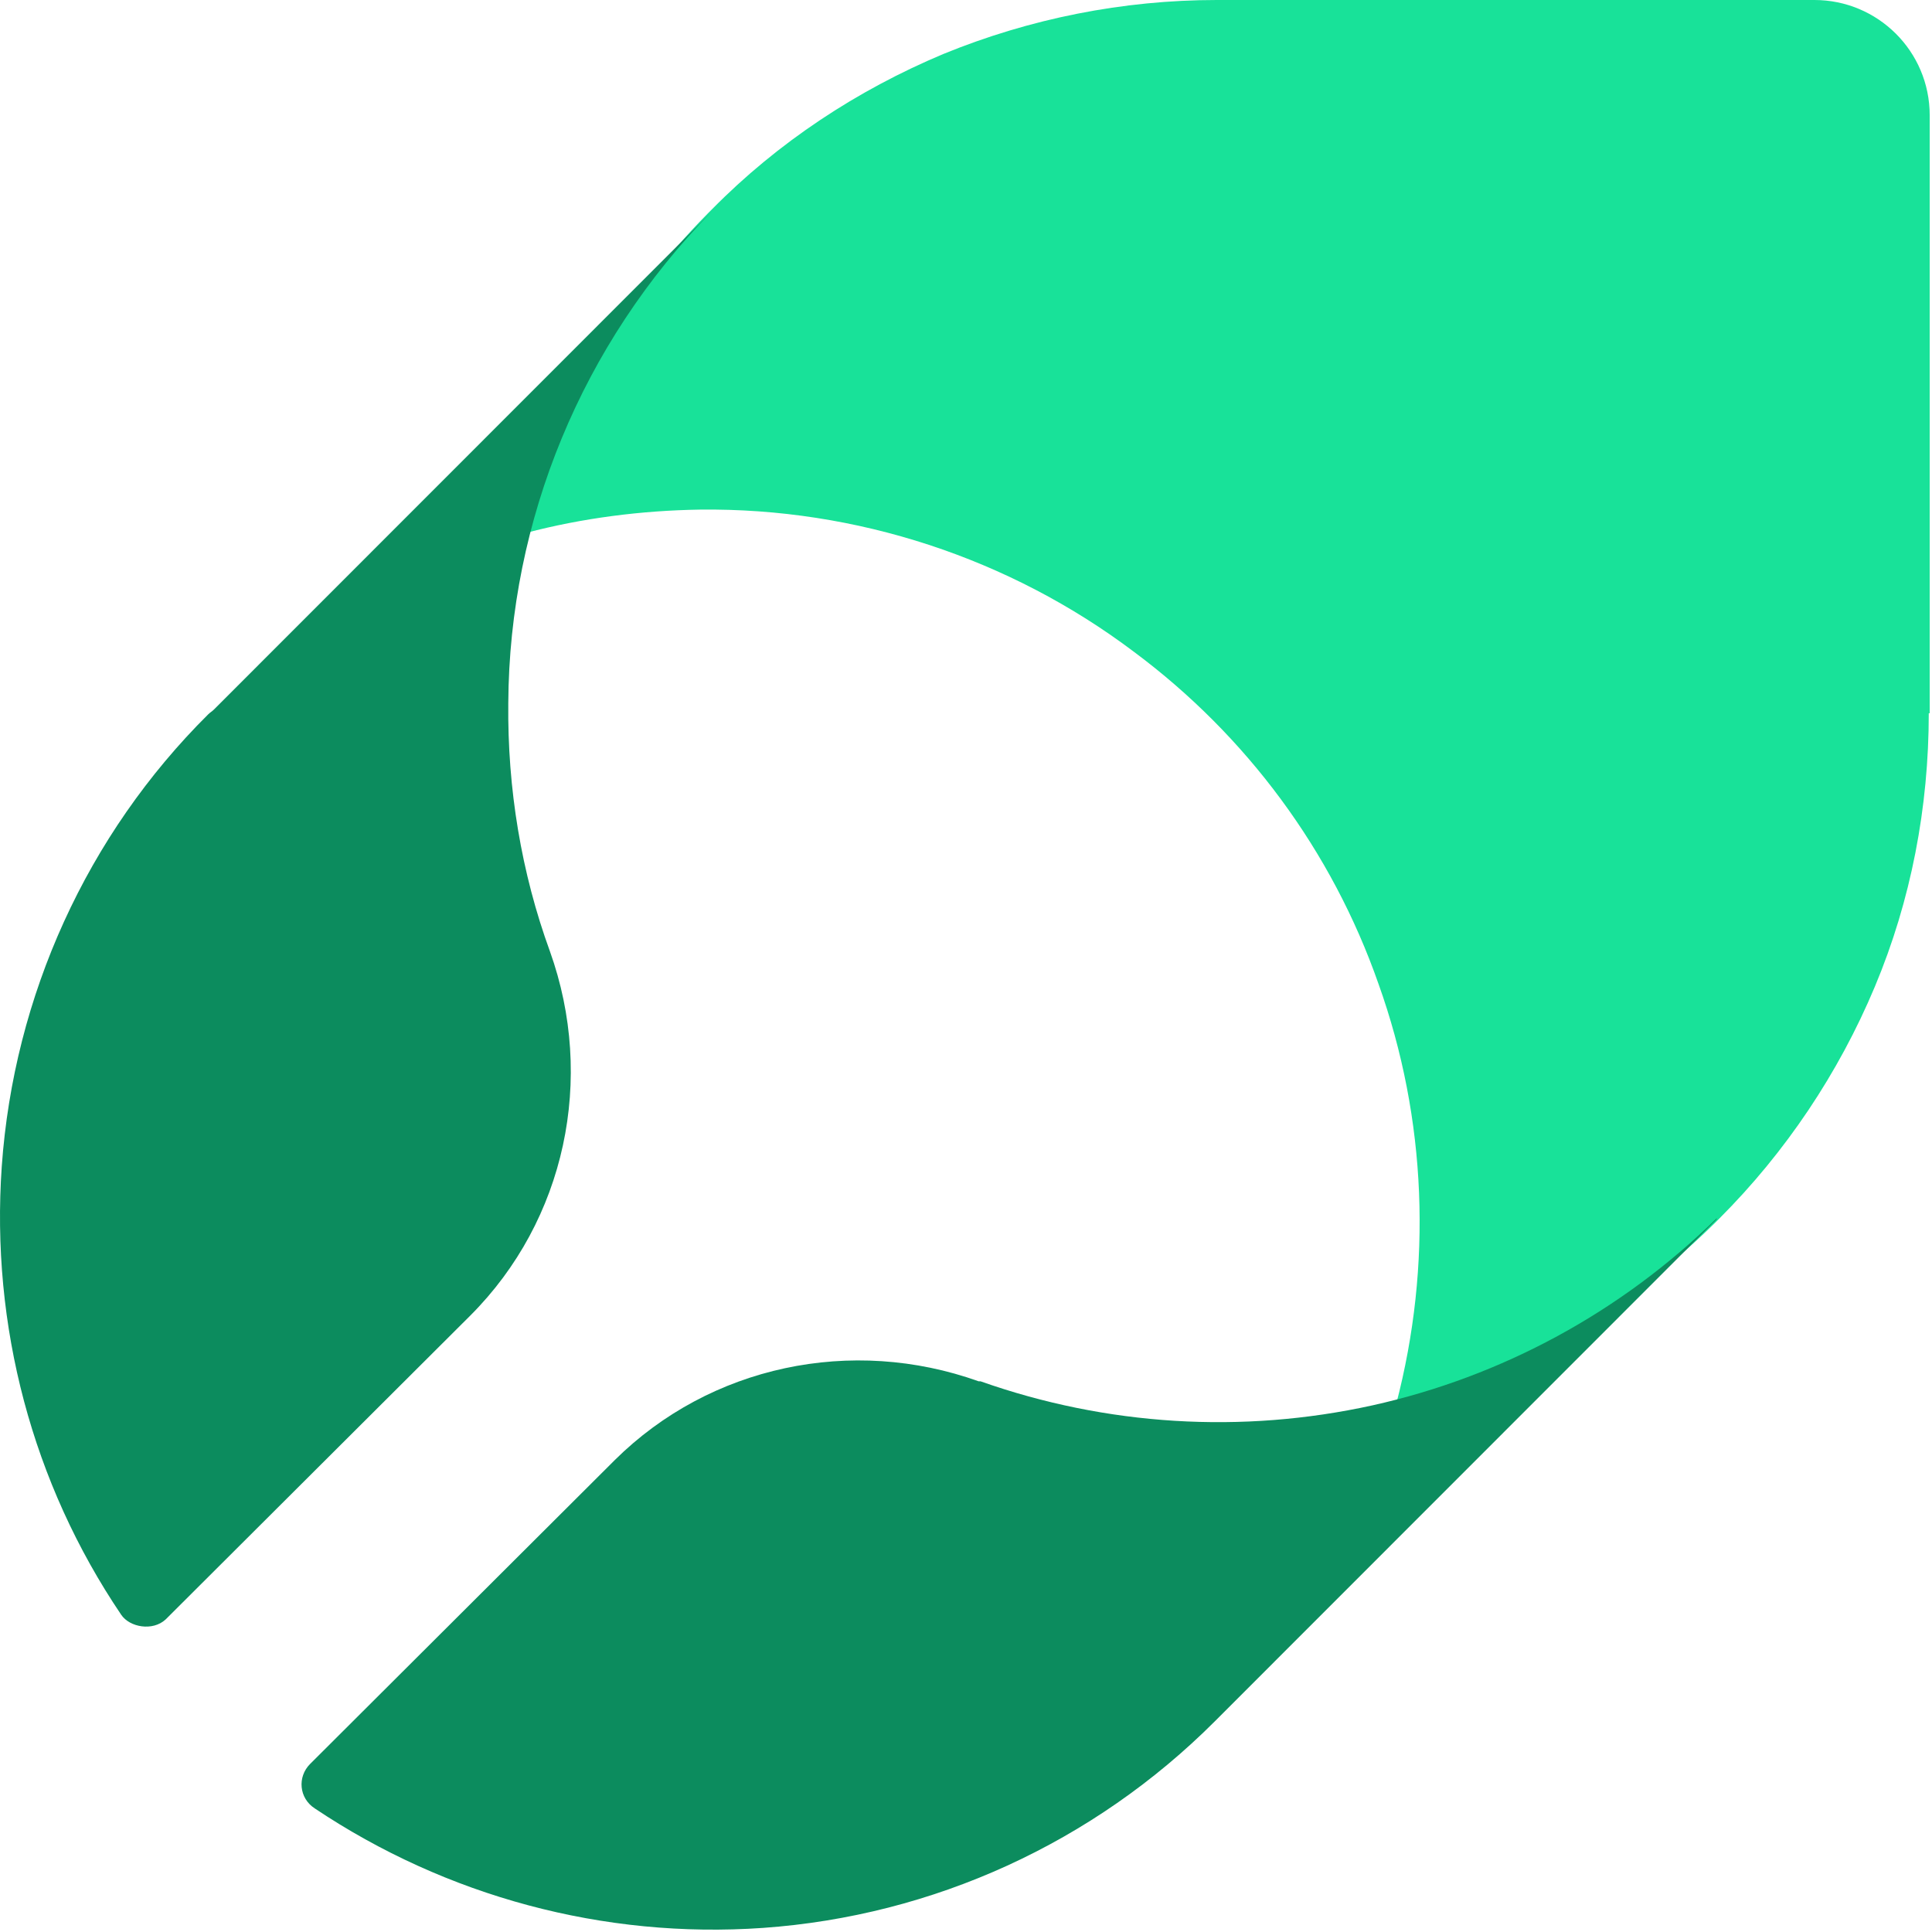
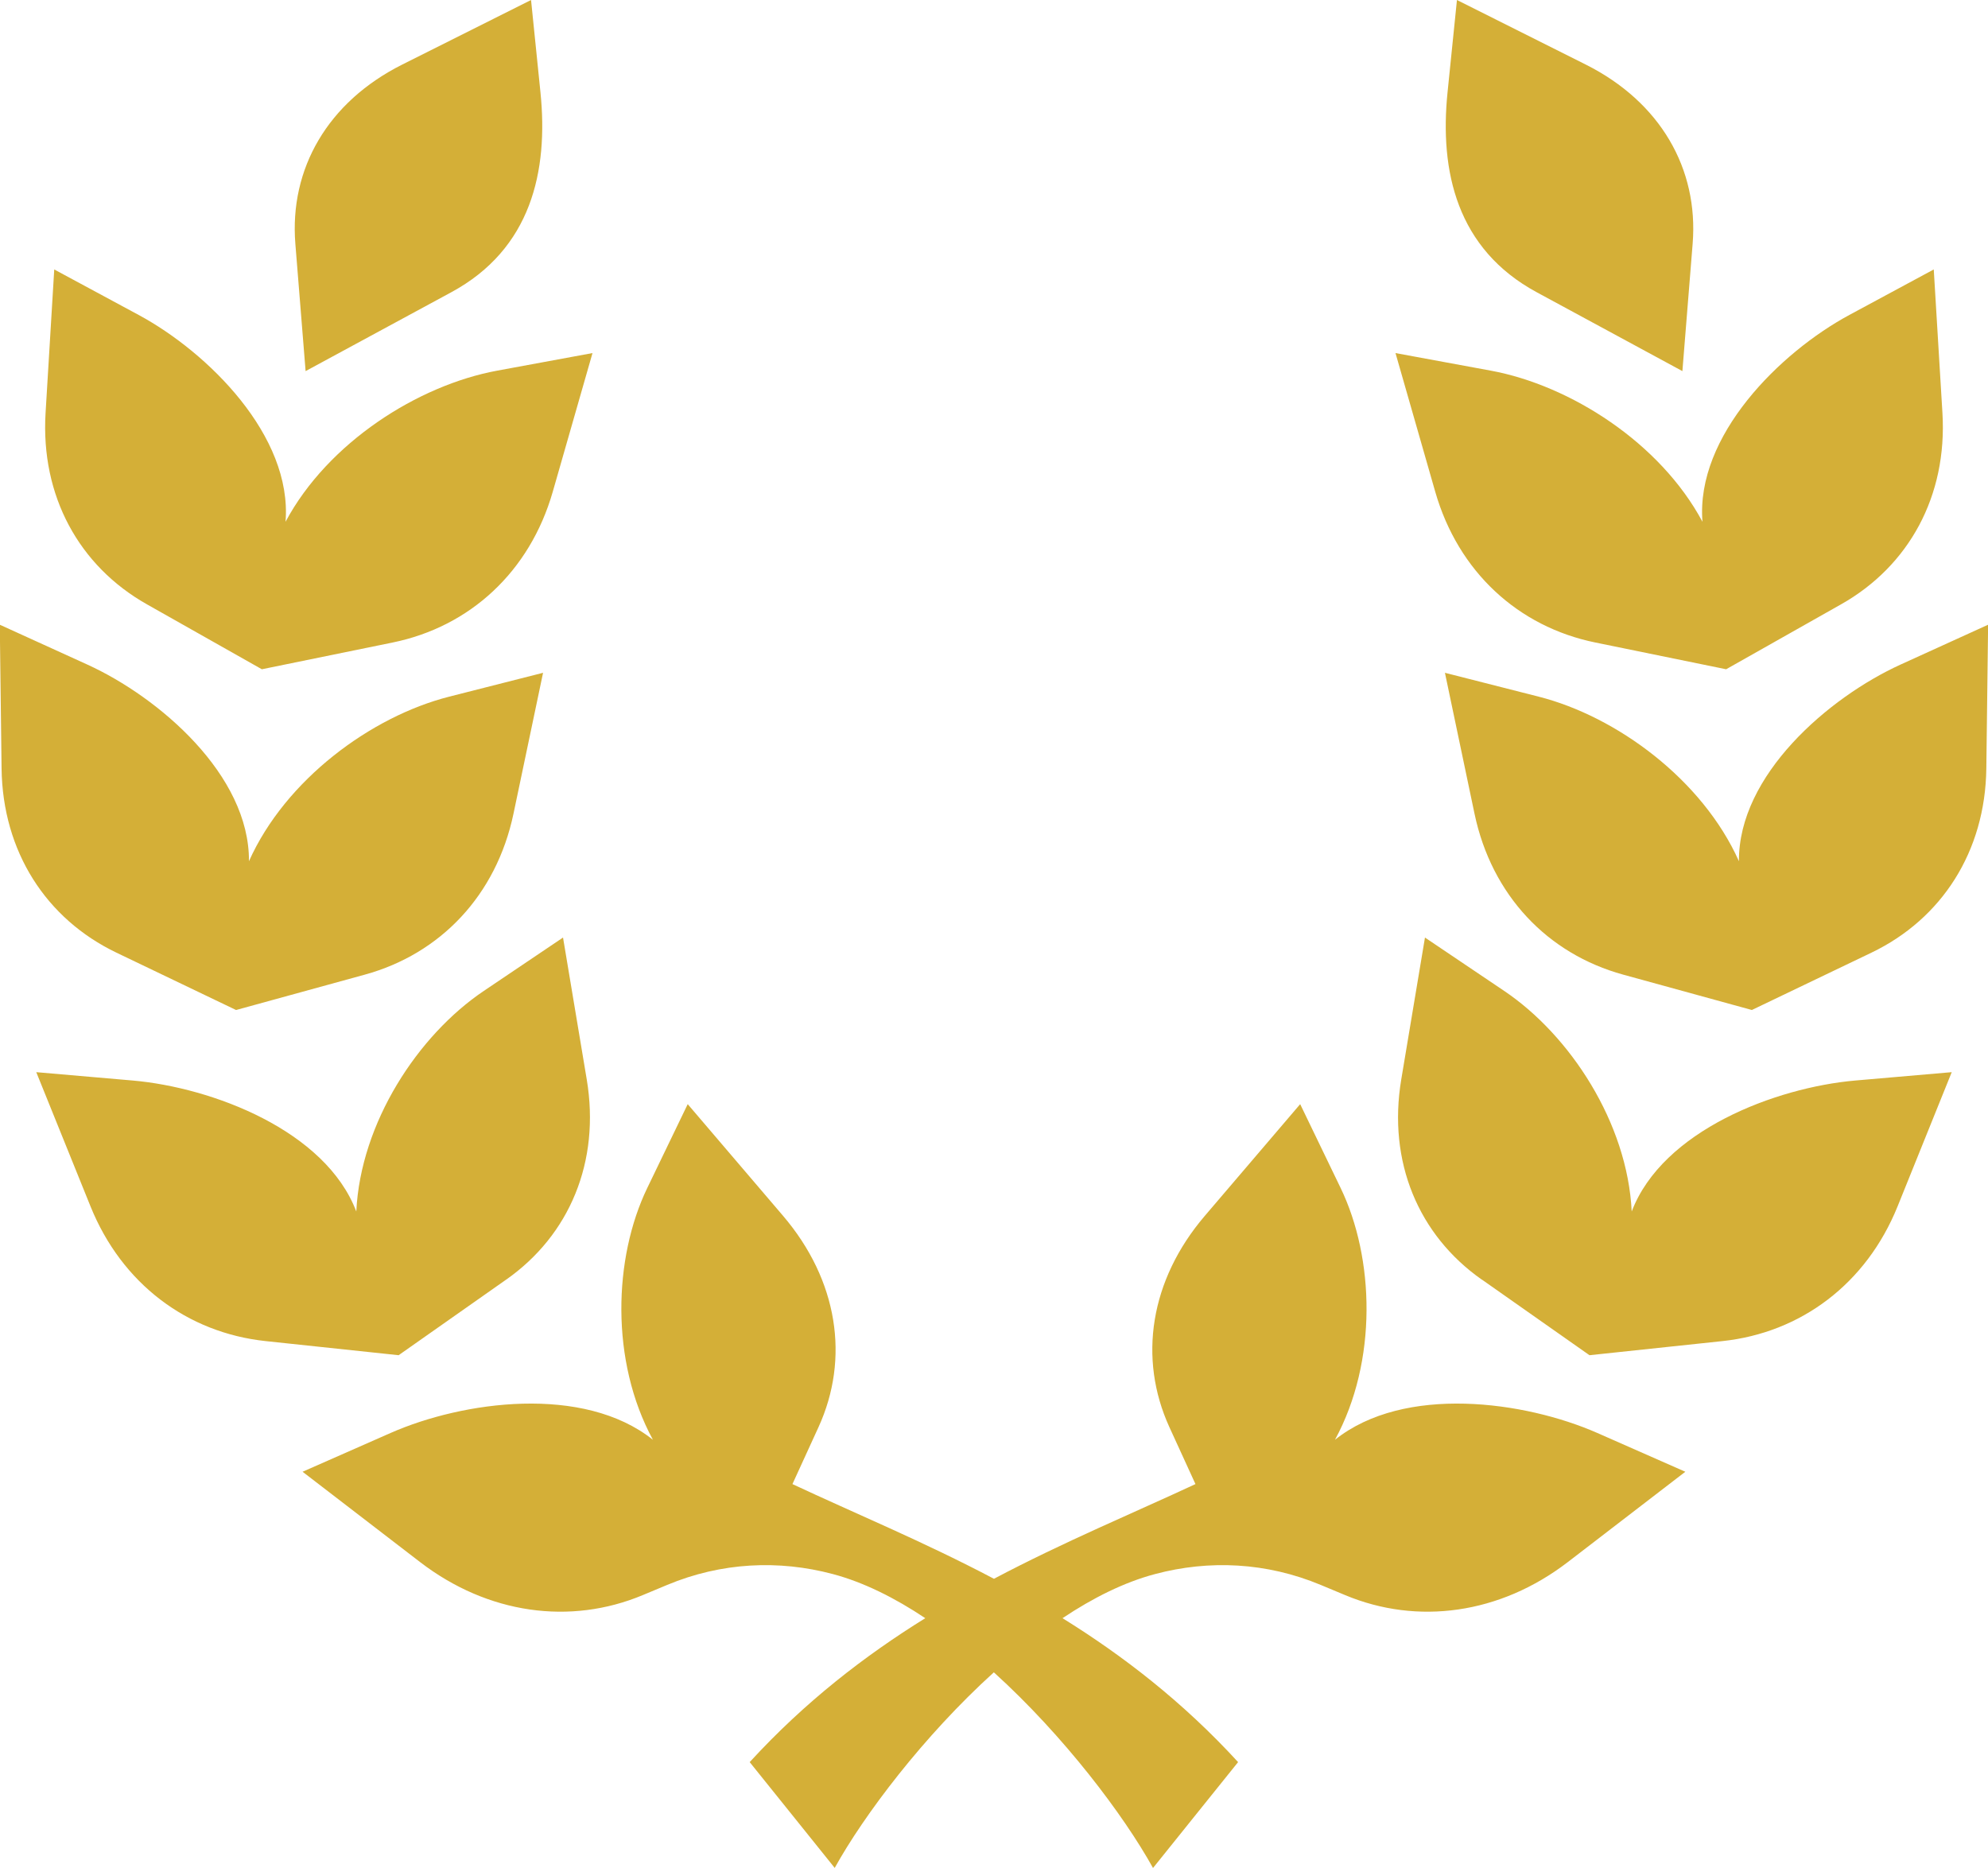
- <svg xmlns="http://www.w3.org/2000/svg" width="502" height="502" viewBox="0 0 502 502" fill="none">
-   <path d="M501.402 185.33V29.962C501.402 13.29 487.876 0 471.453 0H316.156C291.763 0 267.611 4.832 245.15 14.014C222.689 23.438 202.16 36.969 185.012 54.367L183.804 55.575C161.101 78.53 144.92 107.042 136.708 138.454C151.441 134.588 166.656 132.655 181.871 132.413C222.447 131.93 262.298 144.978 294.661 169.383C323.885 191.13 346.104 221.092 358.18 255.645C370.739 290.681 372.188 328.859 362.769 364.862C393.925 356.647 422.666 340.457 445.611 317.744L446.818 316.536C463.966 299.38 477.732 278.841 487.151 256.37C496.571 233.898 501.16 209.735 501.16 185.33H501.402Z" fill="#18E299" />
-   <path d="M132.071 182.706C132.312 135.044 151.32 89.307 184.764 55.125L55.557 184.391C55.076 184.873 54.594 185.113 54.113 185.595C22.593 216.888 3.586 258.774 0.458 303.066C-2.43 344.47 8.397 385.392 31.496 419.575C33.699 422.835 39.677 423.907 43.046 420.778L122.206 341.822C146.989 317.028 154.689 280.198 142.899 247.219C135.44 226.758 131.831 204.852 132.071 182.706Z" fill="#0C8C5E" />
-   <path d="M446.067 316.547C421.284 340.86 390.245 357.71 356.56 365.172C322.634 372.635 287.506 370.468 254.783 358.914C254.783 358.914 254.542 358.914 254.301 358.914C221.338 347.118 184.525 354.821 159.742 379.375L80.581 458.331C77.212 461.701 77.694 467.238 81.784 469.885C115.95 492.754 156.855 503.827 198.24 500.938C242.512 497.809 284.137 478.792 315.656 447.258L316.859 446.054L446.067 316.788V316.547Z" fill="#0C8C5E" />
+ <svg xmlns="http://www.w3.org/2000/svg" id="Layer_1" data-name="Layer 1" viewBox="0 0 190.21 178.72">
+   <defs>
+     <style>
+       .cls-1 {
+         fill: #d4af37;
+         fill-rule: evenodd;
+       }
+     </style>
+   </defs>
+   <path class="cls-1" d="M22.6,96.63l12.3-3.38c7.25-1.99,12.59-7.6,14.23-15.4l2.83-13.48-8.97,2.28c-7.48,1.9-15.68,7.94-19.17,15.75.06-8.24-8.58-15.68-15.47-18.82l-8.37-3.81.17,13.75c.1,7.95,4.26,14.4,11,17.63l11.43,5.48ZM48.43,122.43c6.07-4.26,9.02-11.29,7.71-19.15l-2.27-13.58-7.57,5.1c-6.32,4.25-11.8,12.63-12.21,21.11-2.95-7.75-13.77-11.86-21.38-12.53l-9.24-.8,5.19,12.84c3,7.42,9.26,12.09,16.76,12.89l12.72,1.35,10.3-7.24ZM29.24,35.51l-.98-12.18c-.58-7.18,3.09-13.57,10.22-17.15L50.81,0l.9,8.83c.77,7.55-.88,14.99-8.53,19.13l-13.93,7.54ZM165.15,64.03l-12.52-2.56c-7.37-1.51-13.11-6.76-15.31-14.43l-3.8-13.26,9.11,1.68c7.6,1.4,16.21,6.89,20.26,14.46-.66-8.22,7.42-16.21,14.06-19.79l8.07-4.35.83,13.73c.48,7.94-3.21,14.65-9.7,18.31l-11.01,6.22ZM167.61,96.63l-12.3-3.38c-7.25-1.99-12.59-7.6-14.23-15.4l-2.83-13.48,8.96,2.28c7.48,1.9,15.68,7.94,19.17,15.75-.06-8.24,8.58-15.68,15.47-18.82l8.37-3.81-.17,13.75c-.1,7.95-4.26,14.4-11,17.63l-11.43,5.48ZM141.78,122.43c-6.07-4.26-9.02-11.29-7.71-19.15l2.27-13.58,7.57,5.1c6.32,4.25,11.8,12.63,12.21,21.11,2.95-7.75,13.77-11.86,21.38-12.53l9.24-.8-5.18,12.84c-3,7.42-9.26,12.09-16.76,12.89l-12.72,1.35-10.3-7.24ZM79.87,178.72l-3.84-4.78-4.3-5.35c5.29-5.77,11.01-10.18,16.8-13.77-2.92-1.95-5.91-3.44-8.84-4.22-5.18-1.38-10.66-1.13-15.86,1.04l-2.35.98c-6.91,2.88-14.79,1.82-21.29-3.17l-11.24-8.64,8.42-3.71c6.93-3.05,18.46-4.64,25.1.65-4.1-7.54-3.77-17.4-.54-24.09l3.87-8.02,9.11,10.67c5.27,6.17,6.41,13.66,3.4,20.24l-2.49,5.44c5.93,2.78,12.55,5.51,19.28,9.06,6.72-3.55,13.34-6.29,19.28-9.06l-2.49-5.44c-3.01-6.58-1.87-14.08,3.4-20.24l9.11-10.67,3.87,8.02c3.23,6.69,3.56,16.55-.54,24.09,6.64-5.29,18.16-3.7,25.1-.65l8.42,3.71-11.24,8.64c-6.5,4.99-14.38,6.05-21.29,3.17l-2.35-.98c-5.2-2.17-10.68-2.42-15.86-1.04-2.94.78-5.93,2.27-8.85,4.22,5.79,3.59,11.51,8,16.8,13.77l-4.3,5.35-3.84,4.78c-2.8-5.05-8.5-12.62-15.23-18.72-6.73,6.1-12.44,13.67-15.23,18.72ZM160.97,35.51l.98-12.18c.58-7.18-3.09-13.57-10.22-17.15l-12.33-6.18-.9,8.83c-.77,7.55.88,14.99,8.53,19.13l13.93,7.54ZM25.06,64.03l12.52-2.56c7.37-1.51,13.11-6.76,15.31-14.43l3.8-13.26-9.11,1.68c-7.6,1.4-16.21,6.89-20.26,14.46.66-8.22-7.42-16.21-14.06-19.79l-8.07-4.35-.83,13.73c-.48,7.94,3.21,14.65,9.7,18.31l11.01,6.22Z" />
</svg>
